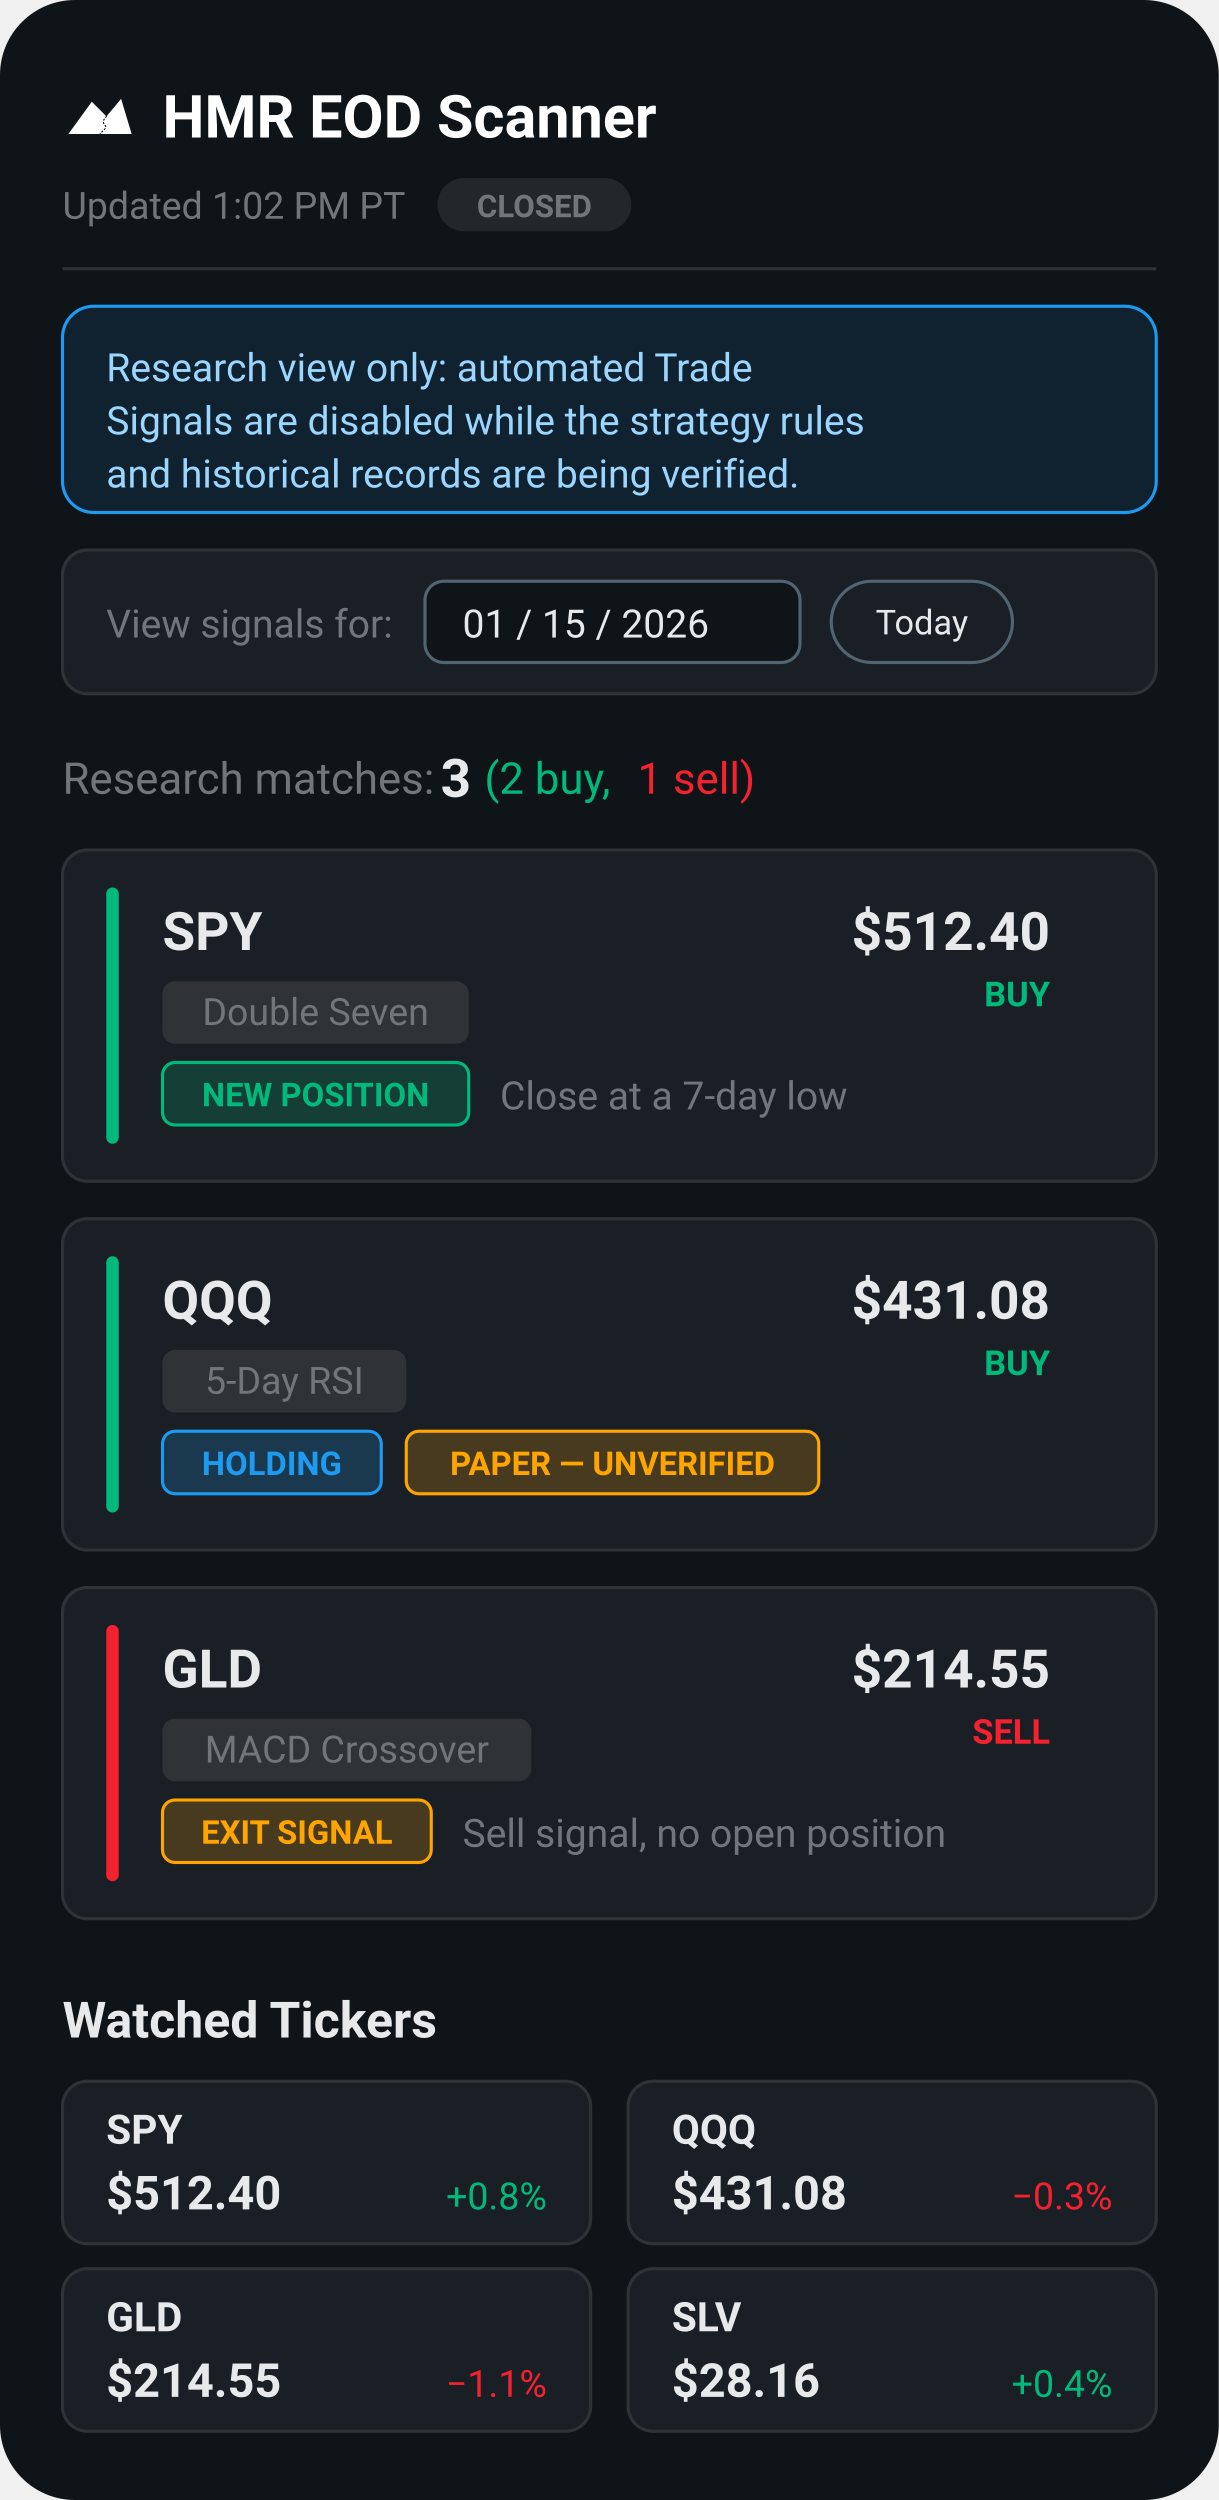
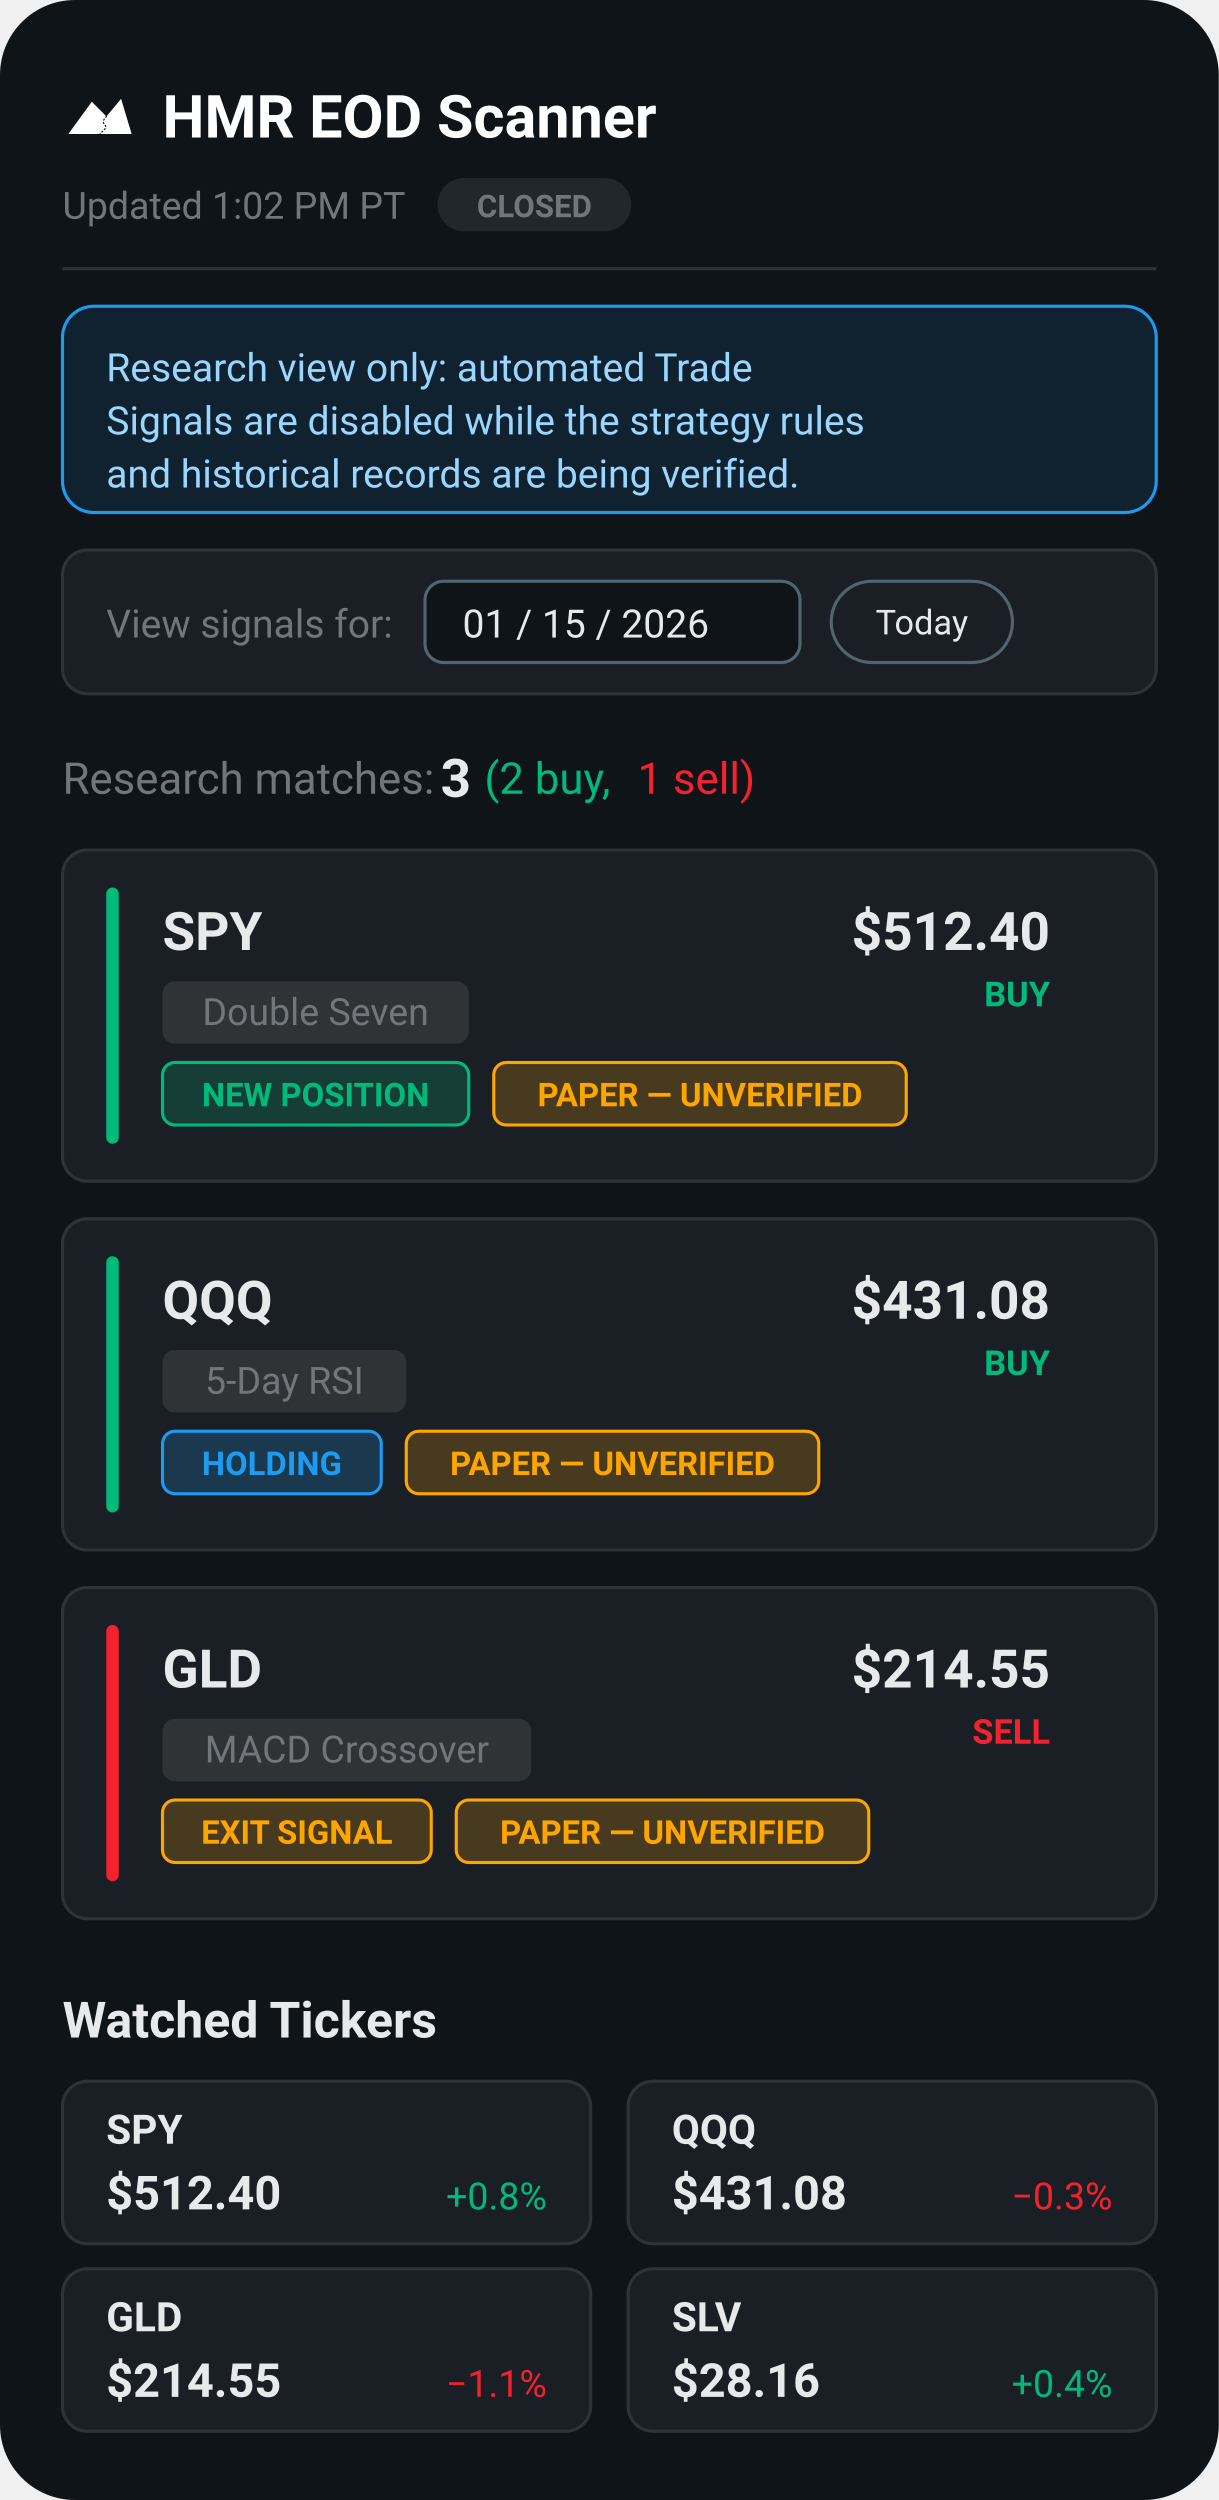
<svg xmlns="http://www.w3.org/2000/svg" viewBox="0 0 390 800" font-family="-apple-system, BlinkMacSystemFont, 'Segoe UI', Roboto, sans-serif">
  <rect width="390" height="800" fill="#0f1419" rx="24" />
  <svg x="20" y="26" width="24" height="24" viewBox="0 0 256 256">
    <path d="M20 180 L100 70 L150 120 L200 60 L236 180 Z" fill="white" />
    <path d="M150 120 C140 130 135 140 145 150 C155 160 135 170 128 180 C120 190 140 200 130 210 C120 220 128 230 128 240" stroke="#0f1419" stroke-width="4" stroke-linecap="round" stroke-dasharray="4 8" fill="none" />
  </svg>
  <text x="52" y="44" fill="#ffffff" font-size="19" font-weight="700">HMR EOD Scanner</text>
  <text x="20" y="70" fill="#71767b" font-size="12">Updated 1:02 PM PT</text>
  <rect x="140" y="57" width="62" height="17" rx="8.5" fill="rgba(113,118,123,0.2)" />
  <text x="171" y="69.5" fill="#71767b" font-size="10" font-weight="600" text-anchor="middle">CLOSED</text>
  <line x1="20" y1="86" x2="370" y2="86" stroke="#2f3336" />
  <rect x="20" y="98" width="350" height="66" rx="10" fill="rgba(29,155,240,0.10)" stroke="#1d9bf0" />
  <text x="34" y="122" fill="#9bd6ff" font-size="12.5">Research view only: automated Trade</text>
  <text x="34" y="139" fill="#9bd6ff" font-size="12.5">Signals are disabled while the strategy rules</text>
  <text x="34" y="156" fill="#9bd6ff" font-size="12.5">and historical records are being verified.</text>
  <rect x="20" y="176" width="350" height="46" rx="8" fill="#1a1f25" stroke="#2f3336" />
  <text x="34" y="204" fill="#71767b" font-size="12.5">View signals for:</text>
  <rect x="136" y="186" width="120" height="26" rx="6" fill="#0f1419" stroke="#536471" />
  <text x="148" y="204" fill="#e7e9ea" font-size="12.5">01 / 15 / 2026</text>
  <rect x="266" y="186" width="58" height="26" rx="13" fill="none" stroke="#536471" />
  <text x="295" y="203" fill="#e7e9ea" font-size="11" text-anchor="middle">Today</text>
  <text x="20" y="254" fill="#71767b" font-size="14">Research matches:</text>
  <text x="141" y="255" fill="#e7e9ea" font-size="17" font-weight="700">3</text>
  <text x="155" y="254" fill="#00ba7c" font-size="14">(2 buy,</text>
  <text x="204" y="254" fill="#f4212e" font-size="14">1 sell)</text>
  <rect x="20" y="272" width="350" height="106" rx="8" fill="#1a1f25" stroke="#2f3336" />
  <rect x="34" y="284" width="4" height="82" rx="2" fill="#00ba7c" />
  <text x="52" y="304" fill="#e7e9ea" font-size="17" font-weight="700">SPY</text>
  <text x="336" y="304" fill="#e7e9ea" font-size="17" font-weight="600" text-anchor="end">$512.40</text>
  <text x="336" y="322" fill="#00ba7c" font-size="11" font-weight="600" text-anchor="end">BUY</text>
  <rect x="52" y="314" width="98" height="20" rx="4" fill="#2f3336" />
  <text x="101" y="328" fill="#71767b" font-size="12" text-anchor="middle">Double Seven</text>
  <rect x="52" y="340" width="98" height="20" rx="4" fill="rgba(0,186,124,0.2)" stroke="#00ba7c" />
  <text x="101" y="354" fill="#00ba7c" font-size="10.5" font-weight="600" text-anchor="middle">NEW POSITION</text>
-   <text x="160" y="355" fill="#71767b" font-size="12.5">Close at a 7-day low</text>
+   <rect x="158" y="340" width="132" height="20" rx="4" fill="rgba(255,165,0,0.2)" stroke="#ffa500" />
+   <text x="224" y="354" fill="#ffa500" font-size="10.5" font-weight="600" text-anchor="middle">PAPER — UNVERIFIED</text>
  <rect x="20" y="390" width="350" height="106" rx="8" fill="#1a1f25" stroke="#2f3336" />
  <rect x="34" y="402" width="4" height="82" rx="2" fill="#00ba7c" />
  <text x="52" y="422" fill="#e7e9ea" font-size="17" font-weight="700">QQQ</text>
  <text x="336" y="422" fill="#e7e9ea" font-size="17" font-weight="600" text-anchor="end">$431.08</text>
  <text x="336" y="440" fill="#00ba7c" font-size="11" font-weight="600" text-anchor="end">BUY</text>
  <rect x="52" y="432" width="78" height="20" rx="4" fill="#2f3336" />
  <text x="91" y="446" fill="#71767b" font-size="12" text-anchor="middle">5-Day RSI</text>
  <rect x="52" y="458" width="70" height="20" rx="4" fill="rgba(29,155,240,0.2)" stroke="#1d9bf0" />
  <text x="87" y="472" fill="#1d9bf0" font-size="10.5" font-weight="600" text-anchor="middle">HOLDING</text>
  <rect x="130" y="458" width="132" height="20" rx="4" fill="rgba(255,165,0,0.2)" stroke="#ffa500" />
  <text x="196" y="472" fill="#ffa500" font-size="10.5" font-weight="600" text-anchor="middle">PAPER — UNVERIFIED</text>
  <rect x="20" y="508" width="350" height="106" rx="8" fill="#1a1f25" stroke="#2f3336" />
  <rect x="34" y="520" width="4" height="82" rx="2" fill="#f4212e" />
  <text x="52" y="540" fill="#e7e9ea" font-size="17" font-weight="700">GLD</text>
  <text x="336" y="540" fill="#e7e9ea" font-size="17" font-weight="600" text-anchor="end">$214.55</text>
  <text x="336" y="558" fill="#f4212e" font-size="11" font-weight="600" text-anchor="end">SELL</text>
  <rect x="52" y="550" width="118" height="20" rx="4" fill="#2f3336" />
  <text x="111" y="564" fill="#71767b" font-size="12" text-anchor="middle">MACD Crossover</text>
  <rect x="52" y="576" width="86" height="20" rx="4" fill="rgba(255,165,0,0.2)" stroke="#ffa500" />
  <text x="95" y="590" fill="#ffa500" font-size="10.5" font-weight="600" text-anchor="middle">EXIT SIGNAL</text>
-   <text x="148" y="591" fill="#71767b" font-size="12.5">Sell signal, no open position</text>
+   <rect x="146" y="576" width="132" height="20" rx="4" fill="rgba(255,165,0,0.2)" stroke="#ffa500" />
+   <text x="212" y="590" fill="#ffa500" font-size="10.5" font-weight="600" text-anchor="middle">PAPER — UNVERIFIED</text>
  <text x="20" y="652" fill="#e7e9ea" font-size="16" font-weight="600">Watched Tickers</text>
  <rect x="20" y="666" width="169" height="52" rx="8" fill="#1a1f25" stroke="#2f3336" />
  <text x="34" y="686" fill="#e7e9ea" font-size="13" font-weight="700">SPY</text>
  <text x="34" y="707" fill="#e7e9ea" font-size="15" font-weight="600">$512.40</text>
  <text x="175" y="707" fill="#00ba7c" font-size="12" text-anchor="end">+0.8%</text>
  <rect x="201" y="666" width="169" height="52" rx="8" fill="#1a1f25" stroke="#2f3336" />
  <text x="215" y="686" fill="#e7e9ea" font-size="13" font-weight="700">QQQ</text>
  <text x="215" y="707" fill="#e7e9ea" font-size="15" font-weight="600">$431.08</text>
  <text x="356" y="707" fill="#f4212e" font-size="12" text-anchor="end">−0.3%</text>
  <rect x="20" y="726" width="169" height="52" rx="8" fill="#1a1f25" stroke="#2f3336" />
  <text x="34" y="746" fill="#e7e9ea" font-size="13" font-weight="700">GLD</text>
  <text x="34" y="767" fill="#e7e9ea" font-size="15" font-weight="600">$214.55</text>
  <text x="175" y="767" fill="#f4212e" font-size="12" text-anchor="end">−1.1%</text>
  <rect x="201" y="726" width="169" height="52" rx="8" fill="#1a1f25" stroke="#2f3336" />
  <text x="215" y="746" fill="#e7e9ea" font-size="13" font-weight="700">SLV</text>
  <text x="215" y="767" fill="#e7e9ea" font-size="15" font-weight="600">$28.16</text>
  <text x="356" y="767" fill="#00ba7c" font-size="12" text-anchor="end">+0.4%</text>
</svg>
